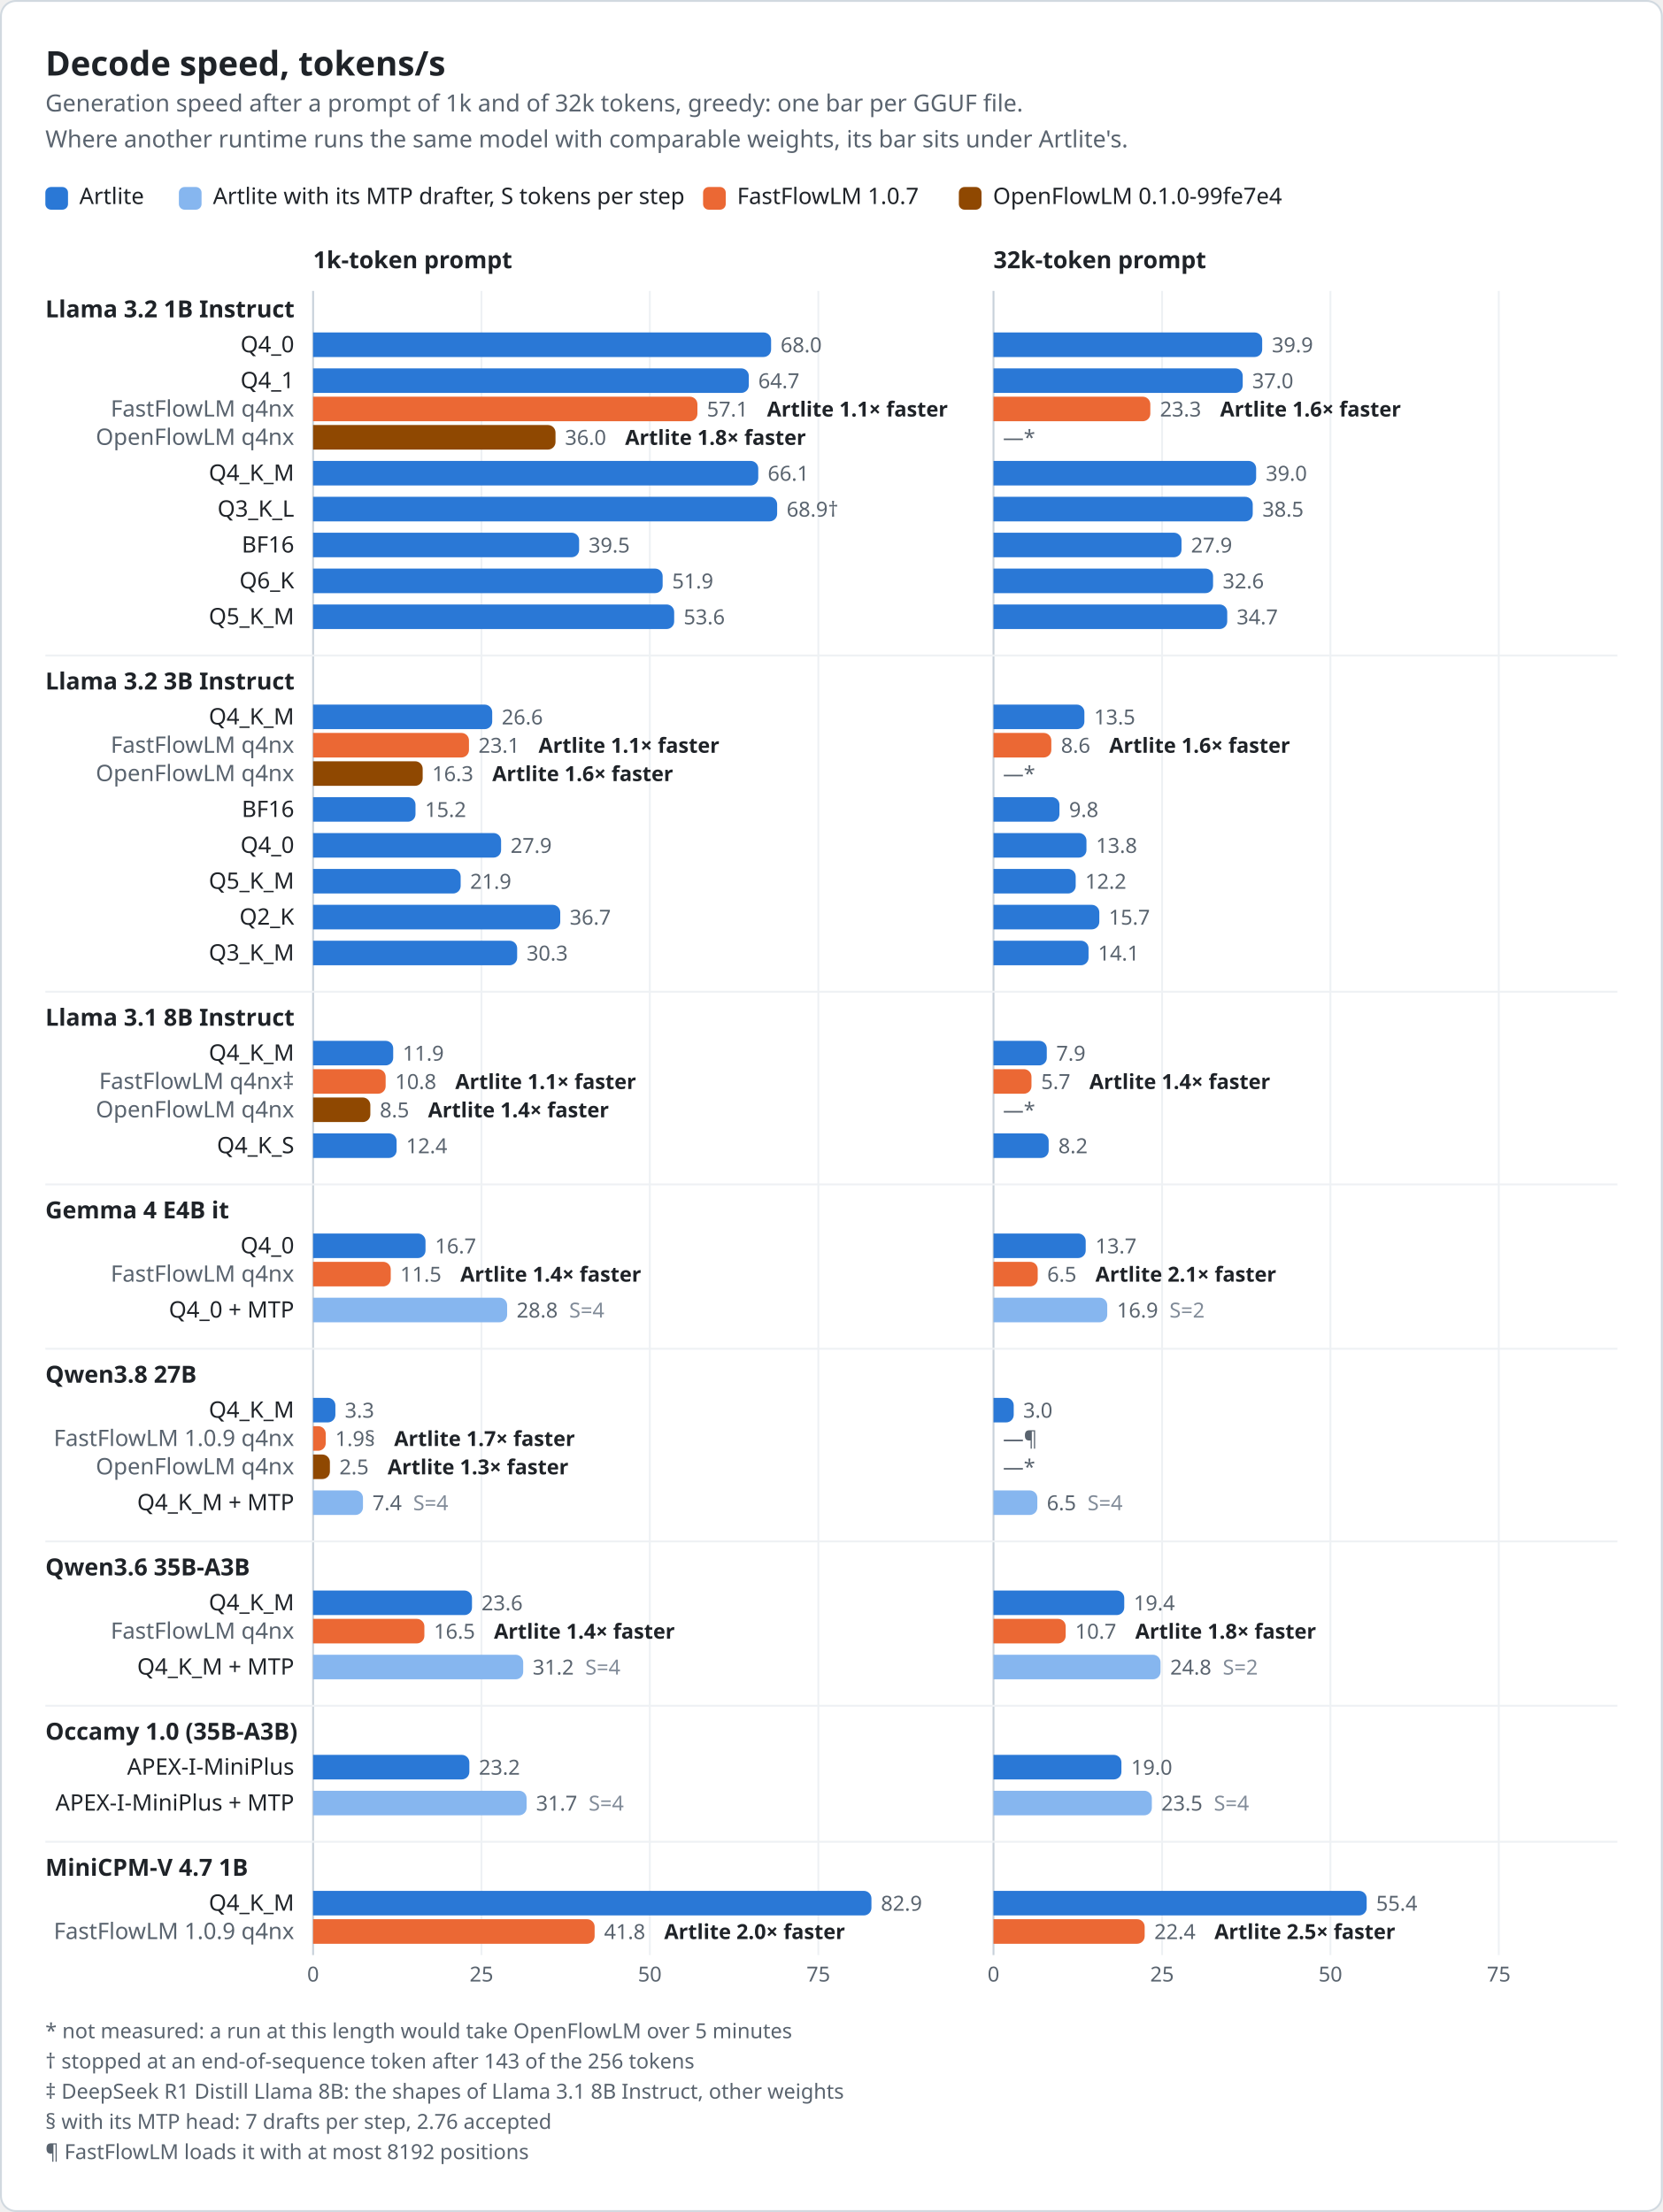
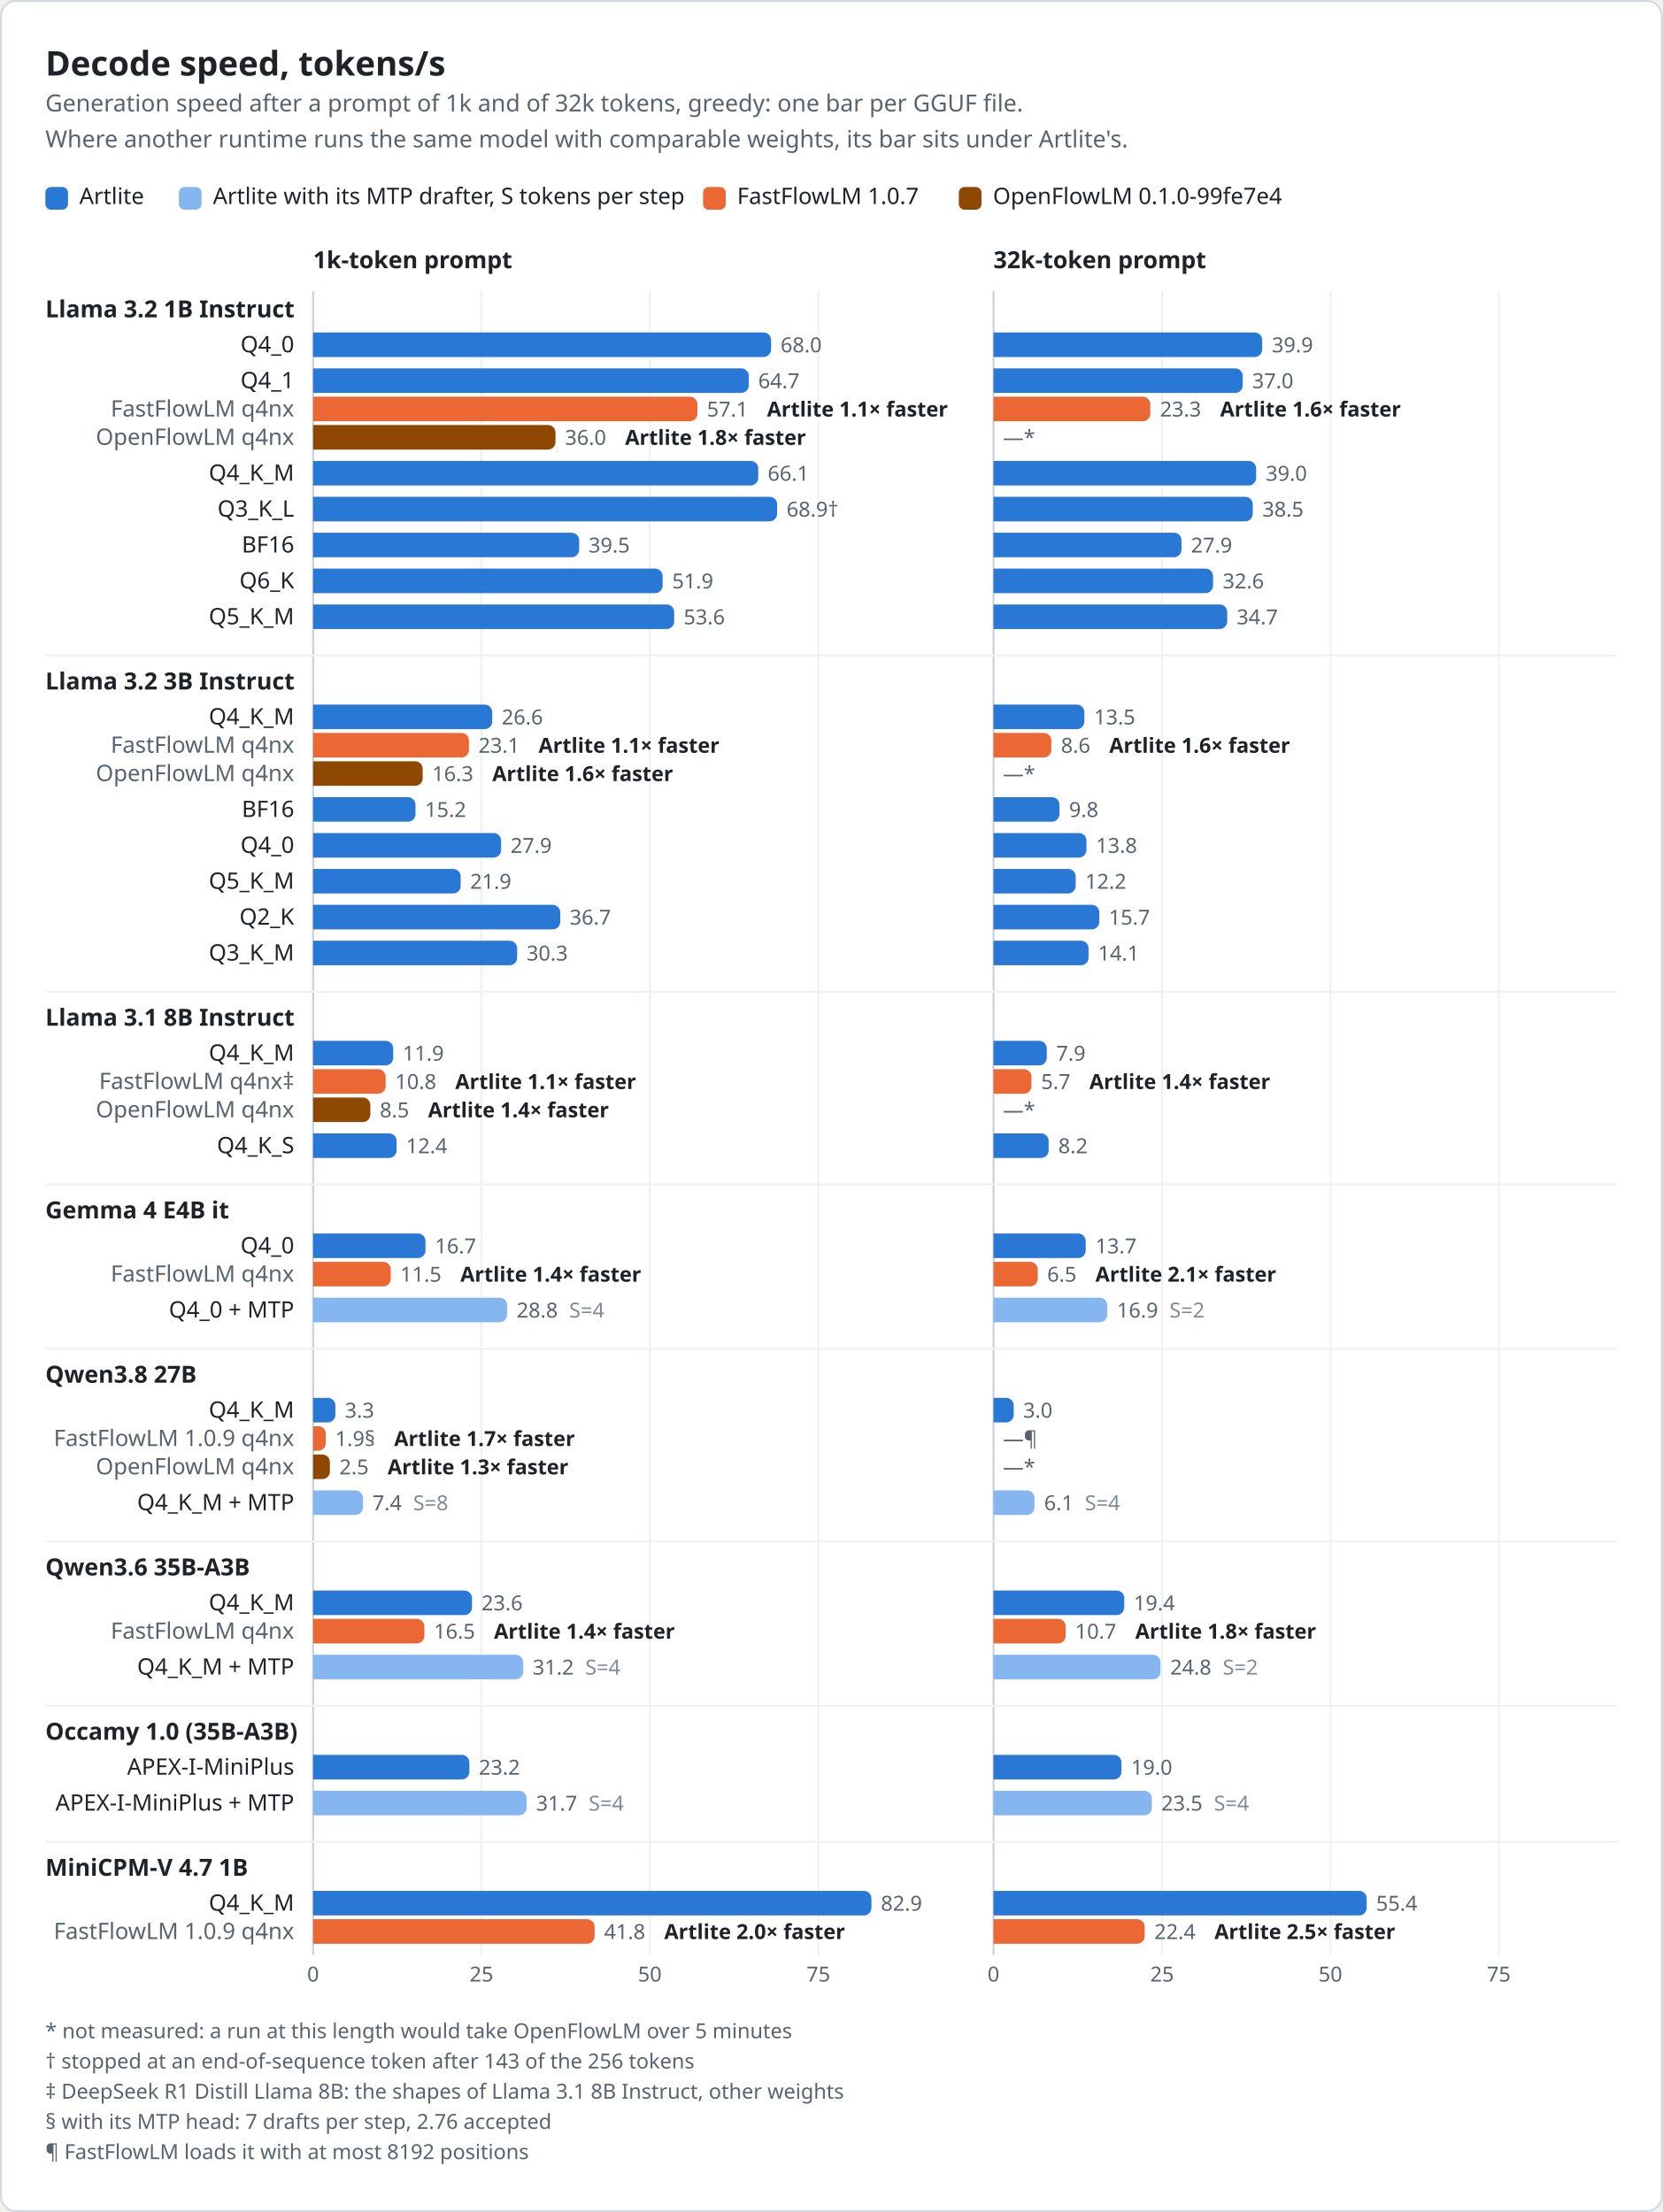
<svg xmlns="http://www.w3.org/2000/svg" width="880" height="1171" viewBox="0 0 880 1171" role="img" aria-labelledby="t d">
  <style>text{font-family:-apple-system, BlinkMacSystemFont, "Segoe UI", "Noto Sans", Helvetica, Arial, sans-serif;font-size:11px;fill:#59636e;font-variant-numeric:tabular-nums}.title{font-size:18px;font-weight:600;fill:#1f2328}.sub{font-size:12.5px}.h{font-size:12.5px;font-weight:600;fill:#1f2328}.lbl{font-size:12px;fill:#1f2328}.lbl2{font-size:12px}.strong{font-weight:600;fill:#1f2328}.muted{fill:#818b98}.small{font-size:10px}.halo{paint-order:stroke;stroke:#ffffff;stroke-width:3px;stroke-linejoin:round}.grid{stroke:#eef1f4}.axis{stroke:#c8d1da}.guide{stroke:#d5dce3}.bracket{stroke:#59636e;fill:none}.ft{fill:#86b6ef}.detail{font-size:12px;font-weight:400;fill:#59636e}.tile{fill:#eef1f4;stroke:#59636e;stroke-width:1}.cut{stroke:#59636e;stroke-width:.75;fill:none}.f0{fill:#2a78d6}.l0{stroke:#2a78d6;stroke-width:2;fill:none;stroke-linejoin:round;stroke-linecap:round}.d0{fill:#2a78d6;stroke:#ffffff;stroke-width:1.5}.b0{fill:#2a78d6;fill-opacity:.16}.f1{fill:#eb6834}.l1{stroke:#eb6834;stroke-width:2;fill:none;stroke-linejoin:round;stroke-linecap:round}.d1{fill:#eb6834;stroke:#ffffff;stroke-width:1.5}.b1{fill:#eb6834;fill-opacity:.16}.f2{fill:#1baf7a}.l2{stroke:#1baf7a;stroke-width:2;fill:none;stroke-linejoin:round;stroke-linecap:round}.d2{fill:#1baf7a;stroke:#ffffff;stroke-width:1.5}.b2{fill:#1baf7a;fill-opacity:.16}.f3{fill:#8f4801}.l3{stroke:#8f4801;stroke-width:2;fill:none;stroke-linejoin:round;stroke-linecap:round}.d3{fill:#8f4801;stroke:#ffffff;stroke-width:1.5}.b3{fill:#8f4801;fill-opacity:.16}</style>
  <rect x="0.5" y="0.5" width="879" height="1170" rx="8" fill="#ffffff" stroke="#d1d9e0" />
  <text x="24.0" y="40.0" class="title">Decode speed, tokens/s</text>
  <text x="24.0" y="59.0" class="sub">Generation speed after a prompt of 1k and of 32k tokens, greedy: one bar per GGUF file.</text>
  <text x="24.0" y="78.0" class="sub">Where another runtime runs the same model with comparable weights, its bar sits under Artlite's.</text>
  <rect x="24" y="99" width="12" height="12" rx="3" class="f0" />
  <text x="42.0" y="108.0" class="lbl">Artlite</text>
  <rect x="94.672" y="99" width="12" height="12" rx="3" class="ft" />
  <text x="112.7" y="108.0" class="lbl">Artlite with its MTP drafter, S tokens per step</text>
  <rect x="372.092" y="99" width="12" height="12" rx="3" class="f1" />
  <text x="390.1" y="108.0" class="lbl">FastFlowLM 1.0.7</text>
  <rect x="507.456" y="99" width="12" height="12" rx="3" class="f3" />
  <text x="525.5" y="108.0" class="lbl">OpenFlowLM 0.1.0-99fe7e4</text>
  <text x="165.7" y="142.0" class="h">1k-token prompt</text>
  <text x="525.8" y="142.0" class="h">32k-token prompt</text>
  <line x1="165.7" y1="154.0" x2="165.7" y2="1035.0" class="axis" />
  <text x="165.7" y="1049.0" text-anchor="middle">0</text>
  <line x1="254.8" y1="154.0" x2="254.8" y2="1035.0" class="grid" />
  <text x="254.8" y="1049.0" text-anchor="middle">25</text>
  <line x1="343.9" y1="154.0" x2="343.9" y2="1035.0" class="grid" />
  <text x="343.9" y="1049.0" text-anchor="middle">50</text>
  <line x1="433.1" y1="154.0" x2="433.1" y2="1035.0" class="grid" />
  <text x="433.1" y="1049.0" text-anchor="middle">75</text>
  <line x1="525.8" y1="154.0" x2="525.8" y2="1035.0" class="axis" />
  <text x="525.8" y="1049.0" text-anchor="middle">0</text>
  <line x1="615.0" y1="154.0" x2="615.0" y2="1035.0" class="grid" />
  <text x="615.0" y="1049.0" text-anchor="middle">25</text>
  <line x1="704.1" y1="154.0" x2="704.1" y2="1035.0" class="grid" />
  <text x="704.1" y="1049.0" text-anchor="middle">50</text>
  <line x1="793.2" y1="154.0" x2="793.2" y2="1035.0" class="grid" />
  <text x="793.2" y="1049.0" text-anchor="middle">75</text>
  <text x="24" y="168.0" class="h">Llama 3.2 1B Instruct</text>
  <text x="155.7" y="186.5" text-anchor="end" class="lbl">Q4_0</text>
  <path d="M165.7,176.0h238.4a4.0,4.0 0 0 1 4.0,4.0v5.0a4.0,4.0 0 0 1 -4.0,4.0h-238.4z" class="f0" />
  <text x="413.1" y="186.5">68.0</text>
  <path d="M525.8,176.0h138.2a4.0,4.0 0 0 1 4.0,4.0v5.0a4.0,4.0 0 0 1 -4.0,4.0h-138.2z" class="f0" />
  <text x="673.1" y="186.5">39.9</text>
  <text x="155.7" y="205.5" text-anchor="end" class="lbl">Q4_1</text>
  <path d="M165.7,195.0h226.6a4.0,4.0 0 0 1 4.0,4.0v5.0a4.0,4.0 0 0 1 -4.0,4.0h-226.6z" class="f0" />
  <text x="401.3" y="205.5">64.7</text>
  <path d="M525.8,195.0h127.9a4.0,4.0 0 0 1 4.0,4.0v5.0a4.0,4.0 0 0 1 -4.0,4.0h-127.9z" class="f0" />
  <text x="662.7" y="205.5">37.0</text>
  <text x="155.7" y="220.5" text-anchor="end" class="lbl2">FastFlowLM q4nx</text>
  <path d="M165.7,210.0h199.4a4.0,4.0 0 0 1 4.0,4.0v5.0a4.0,4.0 0 0 1 -4.0,4.0h-199.4z" class="f1" />
  <text x="374.1" y="220.5">57.1<tspan dx="10" class="strong">Artlite 1.1× faster</tspan>
  </text>
  <path d="M525.8,210.0h79.0a4.0,4.0 0 0 1 4.0,4.0v5.0a4.0,4.0 0 0 1 -4.0,4.0h-79.0z" class="f1" />
  <text x="613.9" y="220.5">23.3<tspan dx="10" class="strong">Artlite 1.6× faster</tspan>
  </text>
  <text x="155.7" y="235.5" text-anchor="end" class="lbl2">OpenFlowLM q4nx</text>
  <path d="M165.7,225.0h124.3a4.0,4.0 0 0 1 4.0,4.0v5.0a4.0,4.0 0 0 1 -4.0,4.0h-124.3z" class="f3" />
  <text x="299.0" y="235.5">36.0<tspan dx="10" class="strong">Artlite 1.8× faster</tspan>
  </text>
  <text x="530.8" y="235.5">—*</text>
  <text x="155.7" y="254.5" text-anchor="end" class="lbl">Q4_K_M</text>
  <path d="M165.7,244.0h231.6a4.0,4.0 0 0 1 4.0,4.0v5.0a4.0,4.0 0 0 1 -4.0,4.0h-231.6z" class="f0" />
  <text x="406.3" y="254.5">66.1</text>
  <path d="M525.8,244.0h135.0a4.0,4.0 0 0 1 4.0,4.0v5.0a4.0,4.0 0 0 1 -4.0,4.0h-135.0z" class="f0" />
  <text x="669.9" y="254.5">39.0</text>
  <text x="155.7" y="273.5" text-anchor="end" class="lbl">Q3_K_L</text>
  <path d="M165.7,263.0h241.6a4.0,4.0 0 0 1 4.0,4.0v5.0a4.0,4.0 0 0 1 -4.0,4.0h-241.6z" class="f0" />
  <text x="416.3" y="273.5">68.9†</text>
  <path d="M525.8,263.0h133.2a4.0,4.0 0 0 1 4.0,4.0v5.0a4.0,4.0 0 0 1 -4.0,4.0h-133.2z" class="f0" />
  <text x="668.1" y="273.5">38.5</text>
  <text x="155.7" y="292.5" text-anchor="end" class="lbl">BF16</text>
  <path d="M165.7,282.0h136.8a4.0,4.0 0 0 1 4.0,4.0v5.0a4.0,4.0 0 0 1 -4.0,4.0h-136.8z" class="f0" />
  <text x="311.5" y="292.5">39.5</text>
  <path d="M525.8,282.0h95.5a4.0,4.0 0 0 1 4.0,4.0v5.0a4.0,4.0 0 0 1 -4.0,4.0h-95.5z" class="f0" />
  <text x="630.3" y="292.5">27.9</text>
  <text x="155.7" y="311.5" text-anchor="end" class="lbl">Q6_K</text>
  <path d="M165.7,301.0h181.0a4.0,4.0 0 0 1 4.0,4.0v5.0a4.0,4.0 0 0 1 -4.0,4.0h-181.0z" class="f0" />
  <text x="355.7" y="311.5">51.9</text>
  <path d="M525.8,301.0h112.2a4.0,4.0 0 0 1 4.0,4.0v5.0a4.0,4.0 0 0 1 -4.0,4.0h-112.2z" class="f0" />
  <text x="647.1" y="311.5">32.6</text>
  <text x="155.7" y="330.5" text-anchor="end" class="lbl">Q5_K_M</text>
  <path d="M165.7,320.0h187.1a4.0,4.0 0 0 1 4.0,4.0v5.0a4.0,4.0 0 0 1 -4.0,4.0h-187.1z" class="f0" />
  <text x="361.8" y="330.5">53.6</text>
  <path d="M525.8,320.0h119.7a4.0,4.0 0 0 1 4.0,4.0v5.0a4.0,4.0 0 0 1 -4.0,4.0h-119.7z" class="f0" />
  <text x="654.5" y="330.5">34.7</text>
  <line x1="24" y1="347.0" x2="856" y2="347.0" class="grid" />
  <text x="24" y="365.0" class="h">Llama 3.2 3B Instruct</text>
  <text x="155.7" y="383.5" text-anchor="end" class="lbl">Q4_K_M</text>
  <path d="M165.7,373.0h90.8a4.0,4.0 0 0 1 4.0,4.0v5.0a4.0,4.0 0 0 1 -4.0,4.0h-90.8z" class="f0" />
  <text x="265.5" y="383.5">26.6</text>
  <path d="M525.8,373.0h44.1a4.0,4.0 0 0 1 4.0,4.0v5.0a4.0,4.0 0 0 1 -4.0,4.0h-44.1z" class="f0" />
  <text x="579.0" y="383.5">13.5</text>
  <text x="155.7" y="398.5" text-anchor="end" class="lbl2">FastFlowLM q4nx</text>
  <path d="M165.7,388.0h78.5a4.0,4.0 0 0 1 4.0,4.0v5.0a4.0,4.0 0 0 1 -4.0,4.0h-78.5z" class="f1" />
  <text x="253.2" y="398.5">23.1<tspan dx="10" class="strong">Artlite 1.1× faster</tspan>
  </text>
  <path d="M525.8,388.0h26.6a4.0,4.0 0 0 1 4.0,4.0v5.0a4.0,4.0 0 0 1 -4.0,4.0h-26.6z" class="f1" />
  <text x="561.5" y="398.5">8.6<tspan dx="10" class="strong">Artlite 1.6× faster</tspan>
  </text>
  <text x="155.7" y="413.5" text-anchor="end" class="lbl2">OpenFlowLM q4nx</text>
  <path d="M165.7,403.0h54.0a4.0,4.0 0 0 1 4.0,4.0v5.0a4.0,4.0 0 0 1 -4.0,4.0h-54.0z" class="f3" />
  <text x="228.7" y="413.5">16.3<tspan dx="10" class="strong">Artlite 1.6× faster</tspan>
  </text>
  <text x="530.8" y="413.5">—*</text>
  <text x="155.7" y="432.5" text-anchor="end" class="lbl">BF16</text>
  <path d="M165.7,422.0h50.2a4.0,4.0 0 0 1 4.0,4.0v5.0a4.0,4.0 0 0 1 -4.0,4.0h-50.2z" class="f0" />
  <text x="224.9" y="432.5">15.2</text>
  <path d="M525.8,422.0h30.9a4.0,4.0 0 0 1 4.0,4.0v5.0a4.0,4.0 0 0 1 -4.0,4.0h-30.9z" class="f0" />
  <text x="565.8" y="432.5">9.8</text>
  <text x="155.7" y="451.5" text-anchor="end" class="lbl">Q4_0</text>
  <path d="M165.7,441.0h95.5a4.0,4.0 0 0 1 4.0,4.0v5.0a4.0,4.0 0 0 1 -4.0,4.0h-95.5z" class="f0" />
  <text x="270.2" y="451.5">27.9</text>
  <path d="M525.8,441.0h45.2a4.0,4.0 0 0 1 4.0,4.0v5.0a4.0,4.0 0 0 1 -4.0,4.0h-45.2z" class="f0" />
  <text x="580.0" y="451.5">13.8</text>
  <text x="155.7" y="470.5" text-anchor="end" class="lbl">Q5_K_M</text>
  <path d="M165.7,460.0h74.1a4.0,4.0 0 0 1 4.0,4.0v5.0a4.0,4.0 0 0 1 -4.0,4.0h-74.1z" class="f0" />
  <text x="248.8" y="470.5">21.9</text>
  <path d="M525.8,460.0h39.5a4.0,4.0 0 0 1 4.0,4.0v5.0a4.0,4.0 0 0 1 -4.0,4.0h-39.5z" class="f0" />
  <text x="574.3" y="470.5">12.2</text>
  <text x="155.7" y="489.5" text-anchor="end" class="lbl">Q2_K</text>
  <path d="M165.7,479.0h126.8a4.0,4.0 0 0 1 4.0,4.0v5.0a4.0,4.0 0 0 1 -4.0,4.0h-126.8z" class="f0" />
  <text x="301.5" y="489.5">36.7</text>
  <path d="M525.8,479.0h52.0a4.0,4.0 0 0 1 4.0,4.0v5.0a4.0,4.0 0 0 1 -4.0,4.0h-52.0z" class="f0" />
  <text x="586.8" y="489.5">15.7</text>
  <text x="155.7" y="508.5" text-anchor="end" class="lbl">Q3_K_M</text>
  <path d="M165.7,498.0h104.0a4.0,4.0 0 0 1 4.0,4.0v5.0a4.0,4.0 0 0 1 -4.0,4.0h-104.0z" class="f0" />
  <text x="278.7" y="508.5">30.3</text>
  <path d="M525.8,498.0h46.3a4.0,4.0 0 0 1 4.0,4.0v5.0a4.0,4.0 0 0 1 -4.0,4.0h-46.3z" class="f0" />
  <text x="581.1" y="508.5">14.1</text>
  <line x1="24" y1="525.0" x2="856" y2="525.0" class="grid" />
  <text x="24" y="543.0" class="h">Llama 3.1 8B Instruct</text>
  <text x="155.7" y="561.5" text-anchor="end" class="lbl">Q4_K_M</text>
  <path d="M165.7,551.0h38.4a4.0,4.0 0 0 1 4.0,4.0v5.0a4.0,4.0 0 0 1 -4.0,4.0h-38.4z" class="f0" />
  <text x="213.1" y="561.5">11.9</text>
  <path d="M525.8,551.0h24.2a4.0,4.0 0 0 1 4.0,4.0v5.0a4.0,4.0 0 0 1 -4.0,4.0h-24.2z" class="f0" />
  <text x="559.0" y="561.5">7.9</text>
  <text x="155.7" y="576.5" text-anchor="end" class="lbl2">FastFlowLM q4nx‡</text>
  <path d="M165.7,566.0h34.4a4.0,4.0 0 0 1 4.0,4.0v5.0a4.0,4.0 0 0 1 -4.0,4.0h-34.4z" class="f1" />
  <text x="209.1" y="576.5">10.8<tspan dx="10" class="strong">Artlite 1.1× faster</tspan>
  </text>
  <path d="M525.8,566.0h16.1a4.0,4.0 0 0 1 4.0,4.0v5.0a4.0,4.0 0 0 1 -4.0,4.0h-16.1z" class="f1" />
  <text x="551.0" y="576.5">5.7<tspan dx="10" class="strong">Artlite 1.4× faster</tspan>
  </text>
  <text x="155.7" y="591.5" text-anchor="end" class="lbl2">OpenFlowLM q4nx</text>
  <path d="M165.7,581.0h26.3a4.0,4.0 0 0 1 4.0,4.0v5.0a4.0,4.0 0 0 1 -4.0,4.0h-26.3z" class="f3" />
  <text x="201.0" y="591.5">8.5<tspan dx="10" class="strong">Artlite 1.4× faster</tspan>
  </text>
  <text x="530.8" y="591.5">—*</text>
  <text x="155.7" y="610.5" text-anchor="end" class="lbl">Q4_K_S</text>
  <path d="M165.7,600.0h40.2a4.0,4.0 0 0 1 4.0,4.0v5.0a4.0,4.0 0 0 1 -4.0,4.0h-40.2z" class="f0" />
  <text x="214.9" y="610.5">12.4</text>
  <path d="M525.8,600.0h25.2a4.0,4.0 0 0 1 4.0,4.0v5.0a4.0,4.0 0 0 1 -4.0,4.0h-25.2z" class="f0" />
  <text x="560.1" y="610.5">8.2</text>
  <line x1="24" y1="627.0" x2="856" y2="627.0" class="grid" />
  <text x="24" y="645.0" class="h">Gemma 4 E4B it</text>
  <text x="155.7" y="663.5" text-anchor="end" class="lbl">Q4_0</text>
  <path d="M165.7,653.0h55.5a4.0,4.0 0 0 1 4.0,4.0v5.0a4.0,4.0 0 0 1 -4.0,4.0h-55.5z" class="f0" />
  <text x="230.2" y="663.5">16.7</text>
  <path d="M525.8,653.0h44.8a4.0,4.0 0 0 1 4.0,4.0v5.0a4.0,4.0 0 0 1 -4.0,4.0h-44.8z" class="f0" />
  <text x="579.7" y="663.5">13.7</text>
  <text x="155.7" y="678.5" text-anchor="end" class="lbl2">FastFlowLM q4nx</text>
  <path d="M165.7,668.0h37.1a4.0,4.0 0 0 1 4.0,4.0v5.0a4.0,4.0 0 0 1 -4.0,4.0h-37.1z" class="f1" />
  <text x="211.8" y="678.5">11.5<tspan dx="10" class="strong">Artlite 1.4× faster</tspan>
  </text>
  <path d="M525.8,668.0h19.4a4.0,4.0 0 0 1 4.0,4.0v5.0a4.0,4.0 0 0 1 -4.0,4.0h-19.4z" class="f1" />
  <text x="554.2" y="678.5">6.5<tspan dx="10" class="strong">Artlite 2.1× faster</tspan>
  </text>
  <text x="155.7" y="697.5" text-anchor="end" class="lbl">Q4_0 + MTP</text>
  <path d="M165.7,687.0h98.7a4.0,4.0 0 0 1 4.0,4.0v5.0a4.0,4.0 0 0 1 -4.0,4.0h-98.7z" class="ft" />
  <text x="273.4" y="697.5">28.8<tspan dx="6" class="muted">S=4</tspan>
  </text>
  <path d="M525.8,687.0h56.2a4.0,4.0 0 0 1 4.0,4.0v5.0a4.0,4.0 0 0 1 -4.0,4.0h-56.2z" class="ft" />
  <text x="591.1" y="697.5">16.9<tspan dx="6" class="muted">S=2</tspan>
  </text>
  <line x1="24" y1="714.0" x2="856" y2="714.0" class="grid" />
  <text x="24" y="732.0" class="h">Qwen3.8 27B</text>
  <text x="155.7" y="750.5" text-anchor="end" class="lbl">Q4_K_M</text>
  <path d="M165.7,740.0h7.8a4.0,4.0 0 0 1 4.0,4.0v5.0a4.0,4.0 0 0 1 -4.0,4.0h-7.8z" class="f0" />
  <text x="182.5" y="750.5">3.3</text>
  <path d="M525.8,740.0h6.7a4.0,4.0 0 0 1 4.0,4.0v5.0a4.0,4.0 0 0 1 -4.0,4.0h-6.7z" class="f0" />
  <text x="541.5" y="750.5">3.0</text>
  <text x="155.7" y="765.5" text-anchor="end" class="lbl2">FastFlowLM 1.0.9 q4nx</text>
  <path d="M165.7,755.0h2.7a4.0,4.0 0 0 1 4.0,4.0v5.0a4.0,4.0 0 0 1 -4.0,4.0h-2.7z" class="f1" />
  <text x="177.4" y="765.5">1.9§<tspan dx="10" class="strong">Artlite 1.7× faster</tspan>
  </text>
  <text x="530.8" y="765.5">—¶</text>
  <text x="155.7" y="780.5" text-anchor="end" class="lbl2">OpenFlowLM q4nx</text>
  <path d="M165.7,770.0h4.9a4.0,4.0 0 0 1 4.0,4.0v5.0a4.0,4.0 0 0 1 -4.0,4.0h-4.9z" class="f3" />
  <text x="179.6" y="780.5">2.5<tspan dx="10" class="strong">Artlite 1.3× faster</tspan>
  </text>
  <text x="530.8" y="780.5">—*</text>
  <text x="155.7" y="799.5" text-anchor="end" class="lbl">Q4_K_M + MTP</text>
  <path d="M165.7,789.0h22.4a4.0,4.0 0 0 1 4.0,4.0v5.0a4.0,4.0 0 0 1 -4.0,4.0h-22.4z" class="ft" />
-   <text x="197.1" y="799.5">7.4<tspan dx="6" class="muted">S=4</tspan>
-   </text>
-   <path d="M525.8,789.0h19.2a4.0,4.0 0 0 1 4.0,4.0v5.0a4.0,4.0 0 0 1 -4.0,4.0h-19.2z" class="ft" />
-   <text x="554.0" y="799.5">6.5<tspan dx="6" class="muted">S=4</tspan>
+   <text x="197.1" y="799.5">7.4<tspan dx="6" class="muted">S=8</tspan>
+   </text>
+   <path d="M525.8,789.0h17.7a4.0,4.0 0 0 1 4.0,4.0v5.0a4.0,4.0 0 0 1 -4.0,4.0h-17.7z" class="ft" />
+   <text x="552.6" y="799.5">6.1<tspan dx="6" class="muted">S=4</tspan>
  </text>
  <line x1="24" y1="816.0" x2="856" y2="816.0" class="grid" />
  <text x="24" y="834.0" class="h">Qwen3.6 35B-A3B</text>
  <text x="155.7" y="852.5" text-anchor="end" class="lbl">Q4_K_M</text>
  <path d="M165.7,842.0h80.1a4.0,4.0 0 0 1 4.0,4.0v5.0a4.0,4.0 0 0 1 -4.0,4.0h-80.1z" class="f0" />
  <text x="254.8" y="852.5">23.6</text>
  <path d="M525.8,842.0h65.2a4.0,4.0 0 0 1 4.0,4.0v5.0a4.0,4.0 0 0 1 -4.0,4.0h-65.2z" class="f0" />
  <text x="600.0" y="852.5">19.4</text>
  <text x="155.7" y="867.5" text-anchor="end" class="lbl2">FastFlowLM q4nx</text>
  <path d="M165.7,857.0h54.9a4.0,4.0 0 0 1 4.0,4.0v5.0a4.0,4.0 0 0 1 -4.0,4.0h-54.9z" class="f1" />
  <text x="229.6" y="867.5">16.5<tspan dx="10" class="strong">Artlite 1.4× faster</tspan>
  </text>
  <path d="M525.8,857.0h34.2a4.0,4.0 0 0 1 4.0,4.0v5.0a4.0,4.0 0 0 1 -4.0,4.0h-34.2z" class="f1" />
  <text x="569.0" y="867.5">10.7<tspan dx="10" class="strong">Artlite 1.8× faster</tspan>
  </text>
  <text x="155.7" y="886.5" text-anchor="end" class="lbl">Q4_K_M + MTP</text>
  <path d="M165.7,876.0h107.2a4.0,4.0 0 0 1 4.0,4.0v5.0a4.0,4.0 0 0 1 -4.0,4.0h-107.2z" class="ft" />
  <text x="281.9" y="886.5">31.2<tspan dx="6" class="muted">S=4</tspan>
  </text>
  <path d="M525.8,876.0h84.4a4.0,4.0 0 0 1 4.0,4.0v5.0a4.0,4.0 0 0 1 -4.0,4.0h-84.4z" class="ft" />
  <text x="619.3" y="886.5">24.8<tspan dx="6" class="muted">S=2</tspan>
  </text>
  <line x1="24" y1="903.0" x2="856" y2="903.0" class="grid" />
  <text x="24" y="921.0" class="h">Occamy 1.0 (35B-A3B)</text>
  <text x="155.7" y="939.5" text-anchor="end" class="lbl">APEX-I-MiniPlus</text>
  <path d="M165.7,929.0h78.7a4.0,4.0 0 0 1 4.0,4.0v5.0a4.0,4.0 0 0 1 -4.0,4.0h-78.7z" class="f0" />
  <text x="253.4" y="939.5">23.2</text>
  <path d="M525.8,929.0h63.7a4.0,4.0 0 0 1 4.0,4.0v5.0a4.0,4.0 0 0 1 -4.0,4.0h-63.7z" class="f0" />
  <text x="598.6" y="939.5">19.0</text>
  <text x="155.7" y="958.5" text-anchor="end" class="lbl">APEX-I-MiniPlus + MTP</text>
  <path d="M165.7,948.0h109.0a4.0,4.0 0 0 1 4.0,4.0v5.0a4.0,4.0 0 0 1 -4.0,4.0h-109.0z" class="ft" />
  <text x="283.7" y="958.5">31.7<tspan dx="6" class="muted">S=4</tspan>
  </text>
  <path d="M525.8,948.0h79.8a4.0,4.0 0 0 1 4.0,4.0v5.0a4.0,4.0 0 0 1 -4.0,4.0h-79.8z" class="ft" />
  <text x="614.6" y="958.5">23.5<tspan dx="6" class="muted">S=4</tspan>
  </text>
  <line x1="24" y1="975.0" x2="856" y2="975.0" class="grid" />
  <text x="24" y="993.0" class="h">MiniCPM-V 4.7 1B</text>
  <text x="155.7" y="1011.5" text-anchor="end" class="lbl">Q4_K_M</text>
  <path d="M165.7,1001.0h291.5a4.0,4.0 0 0 1 4.0,4.0v5.0a4.0,4.0 0 0 1 -4.0,4.0h-291.5z" class="f0" />
  <text x="466.2" y="1011.5">82.9</text>
  <path d="M525.8,1001.0h193.5a4.0,4.0 0 0 1 4.0,4.0v5.0a4.0,4.0 0 0 1 -4.0,4.0h-193.5z" class="f0" />
  <text x="728.3" y="1011.5">55.4</text>
  <text x="155.7" y="1026.5" text-anchor="end" class="lbl2">FastFlowLM 1.0.9 q4nx</text>
  <path d="M165.7,1016.0h145.0a4.0,4.0 0 0 1 4.0,4.0v5.0a4.0,4.0 0 0 1 -4.0,4.0h-145.0z" class="f1" />
  <text x="319.7" y="1026.5">41.8<tspan dx="10" class="strong">Artlite 2.0× faster</tspan>
  </text>
  <path d="M525.8,1016.0h76.0a4.0,4.0 0 0 1 4.0,4.0v5.0a4.0,4.0 0 0 1 -4.0,4.0h-76.0z" class="f1" />
  <text x="610.9" y="1026.5">22.4<tspan dx="10" class="strong">Artlite 2.5× faster</tspan>
  </text>
  <text x="24.0" y="1079.0">* not measured: a run at this length would take OpenFlowLM over 5 minutes</text>
  <text x="24.0" y="1095.0">† stopped at an end-of-sequence token after 143 of the 256 tokens</text>
  <text x="24.0" y="1111.0">‡ DeepSeek R1 Distill Llama 8B: the shapes of Llama 3.1 8B Instruct, other weights</text>
  <text x="24.0" y="1127.0">§ with its MTP head: 7 drafts per step, 2.76 accepted</text>
  <text x="24.0" y="1143.0">¶ FastFlowLM loads it with at most 8192 positions</text>
</svg>
